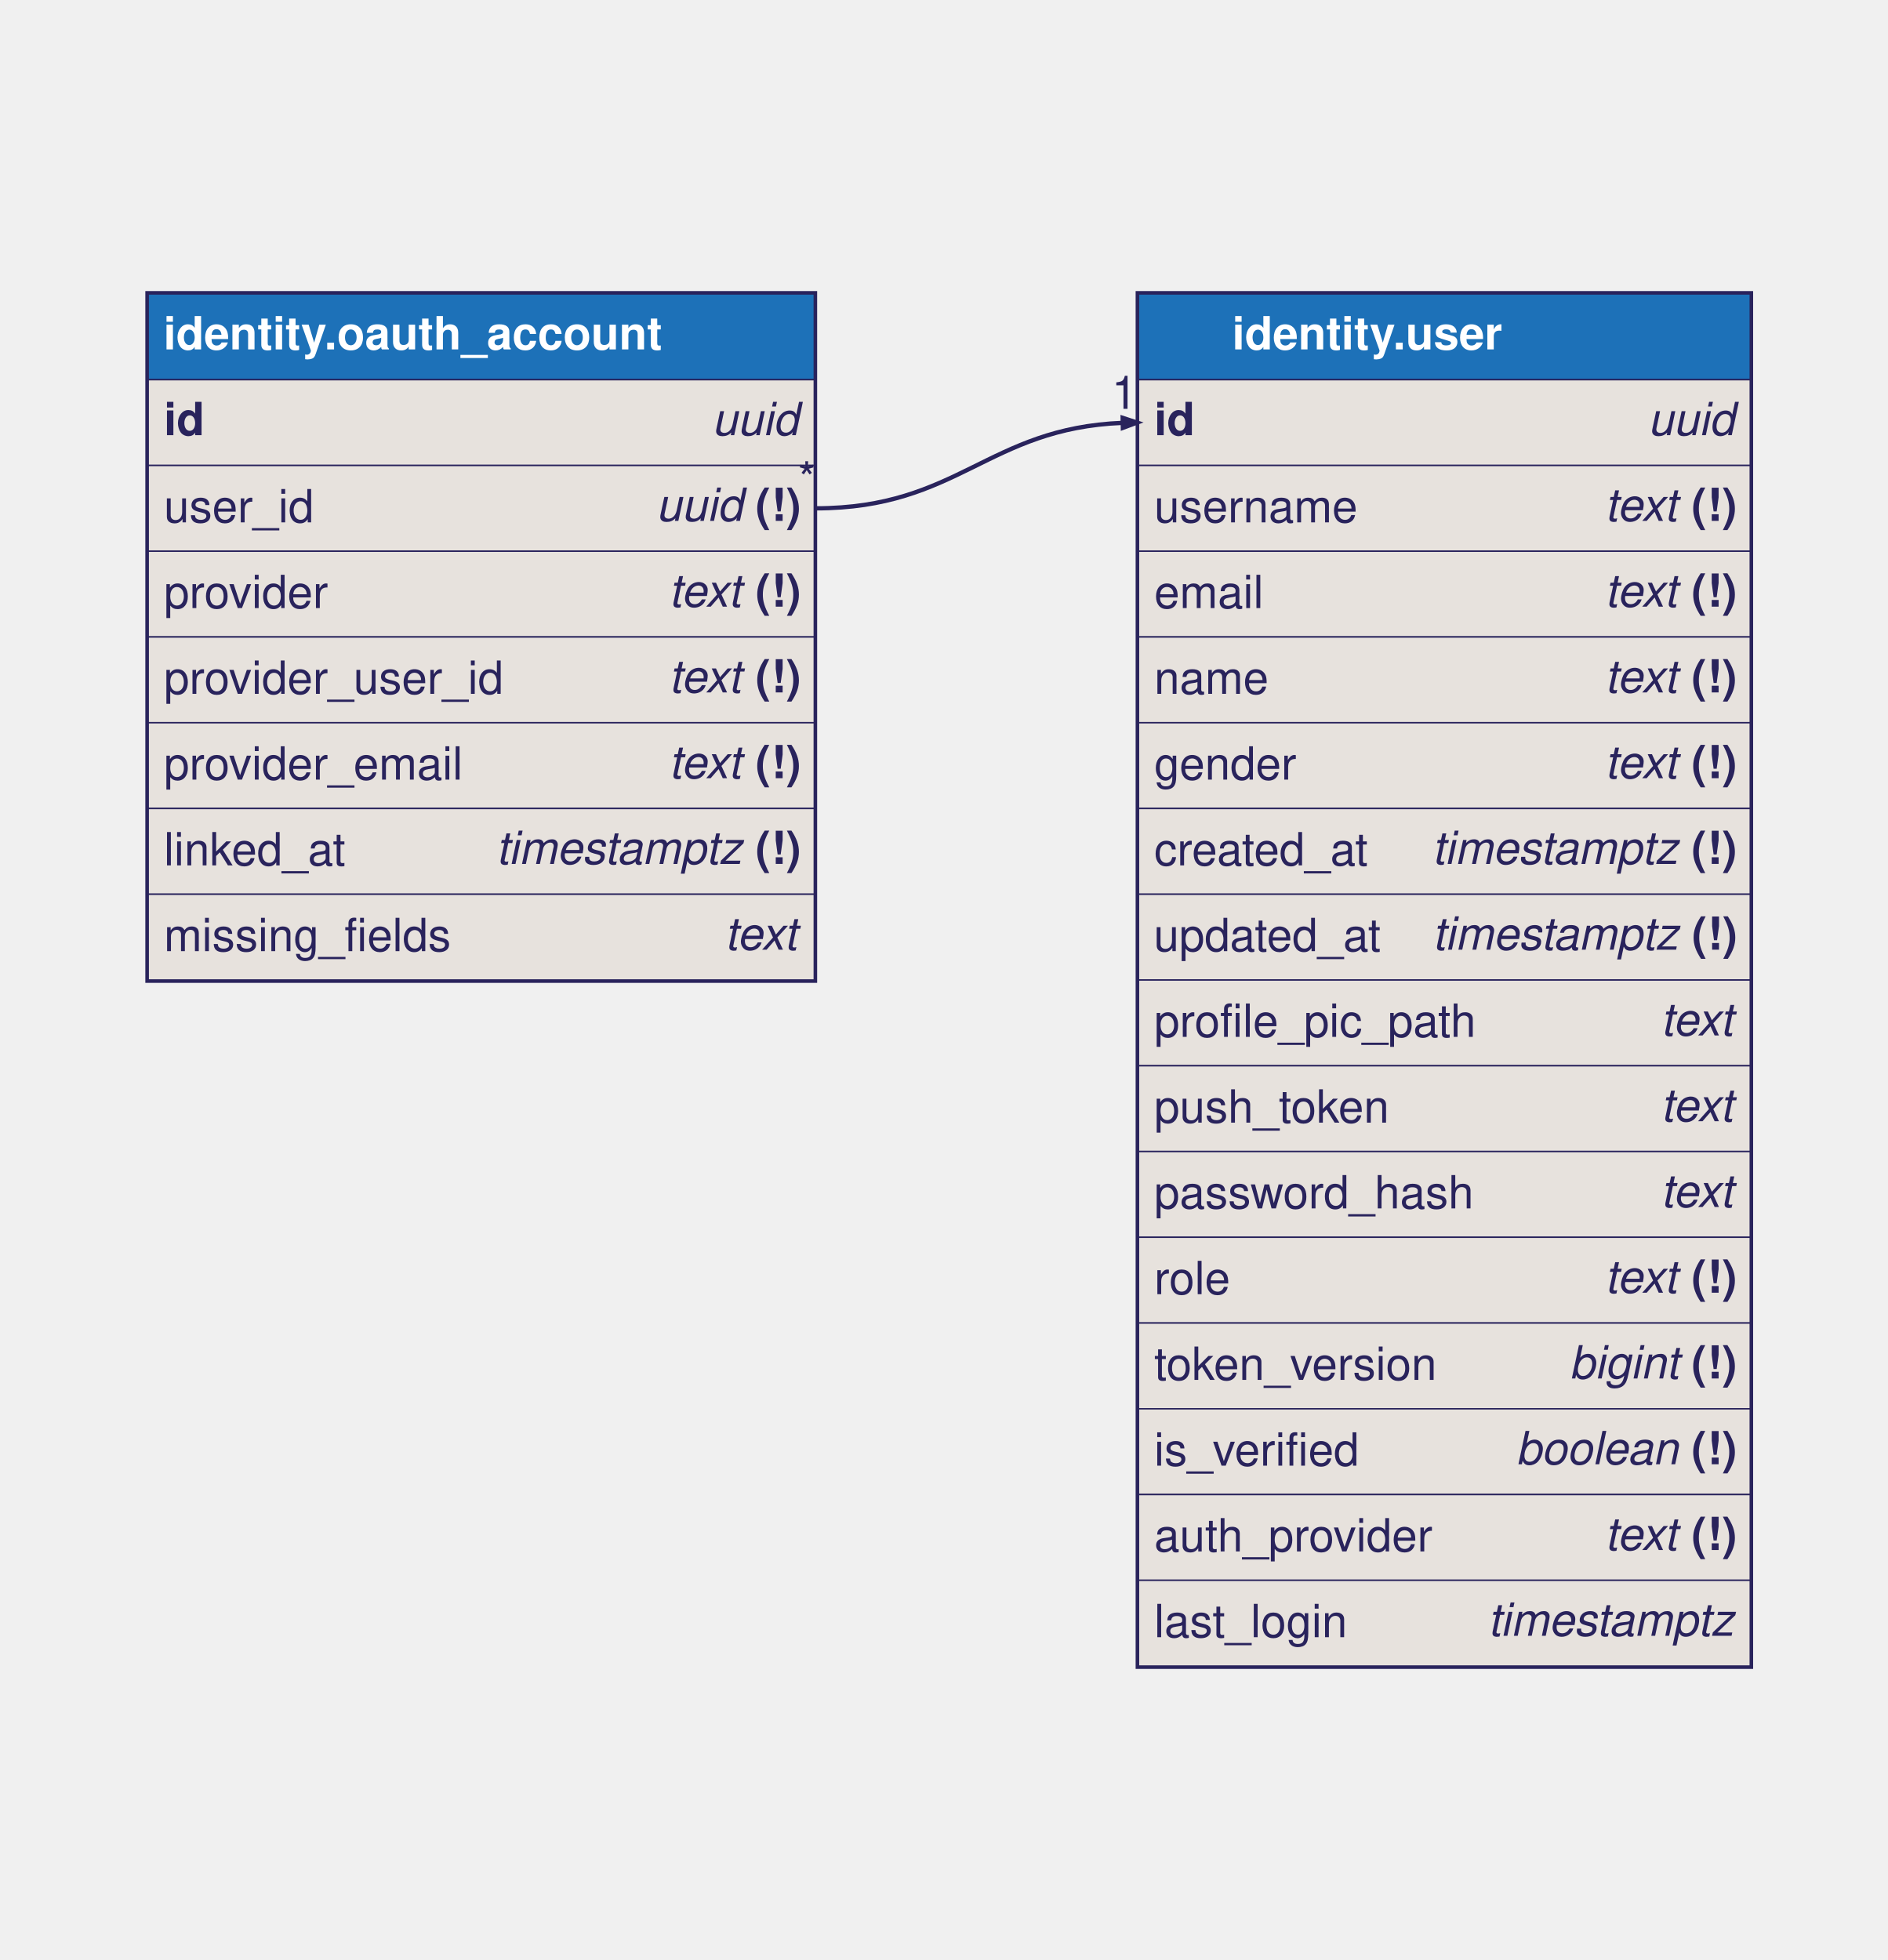
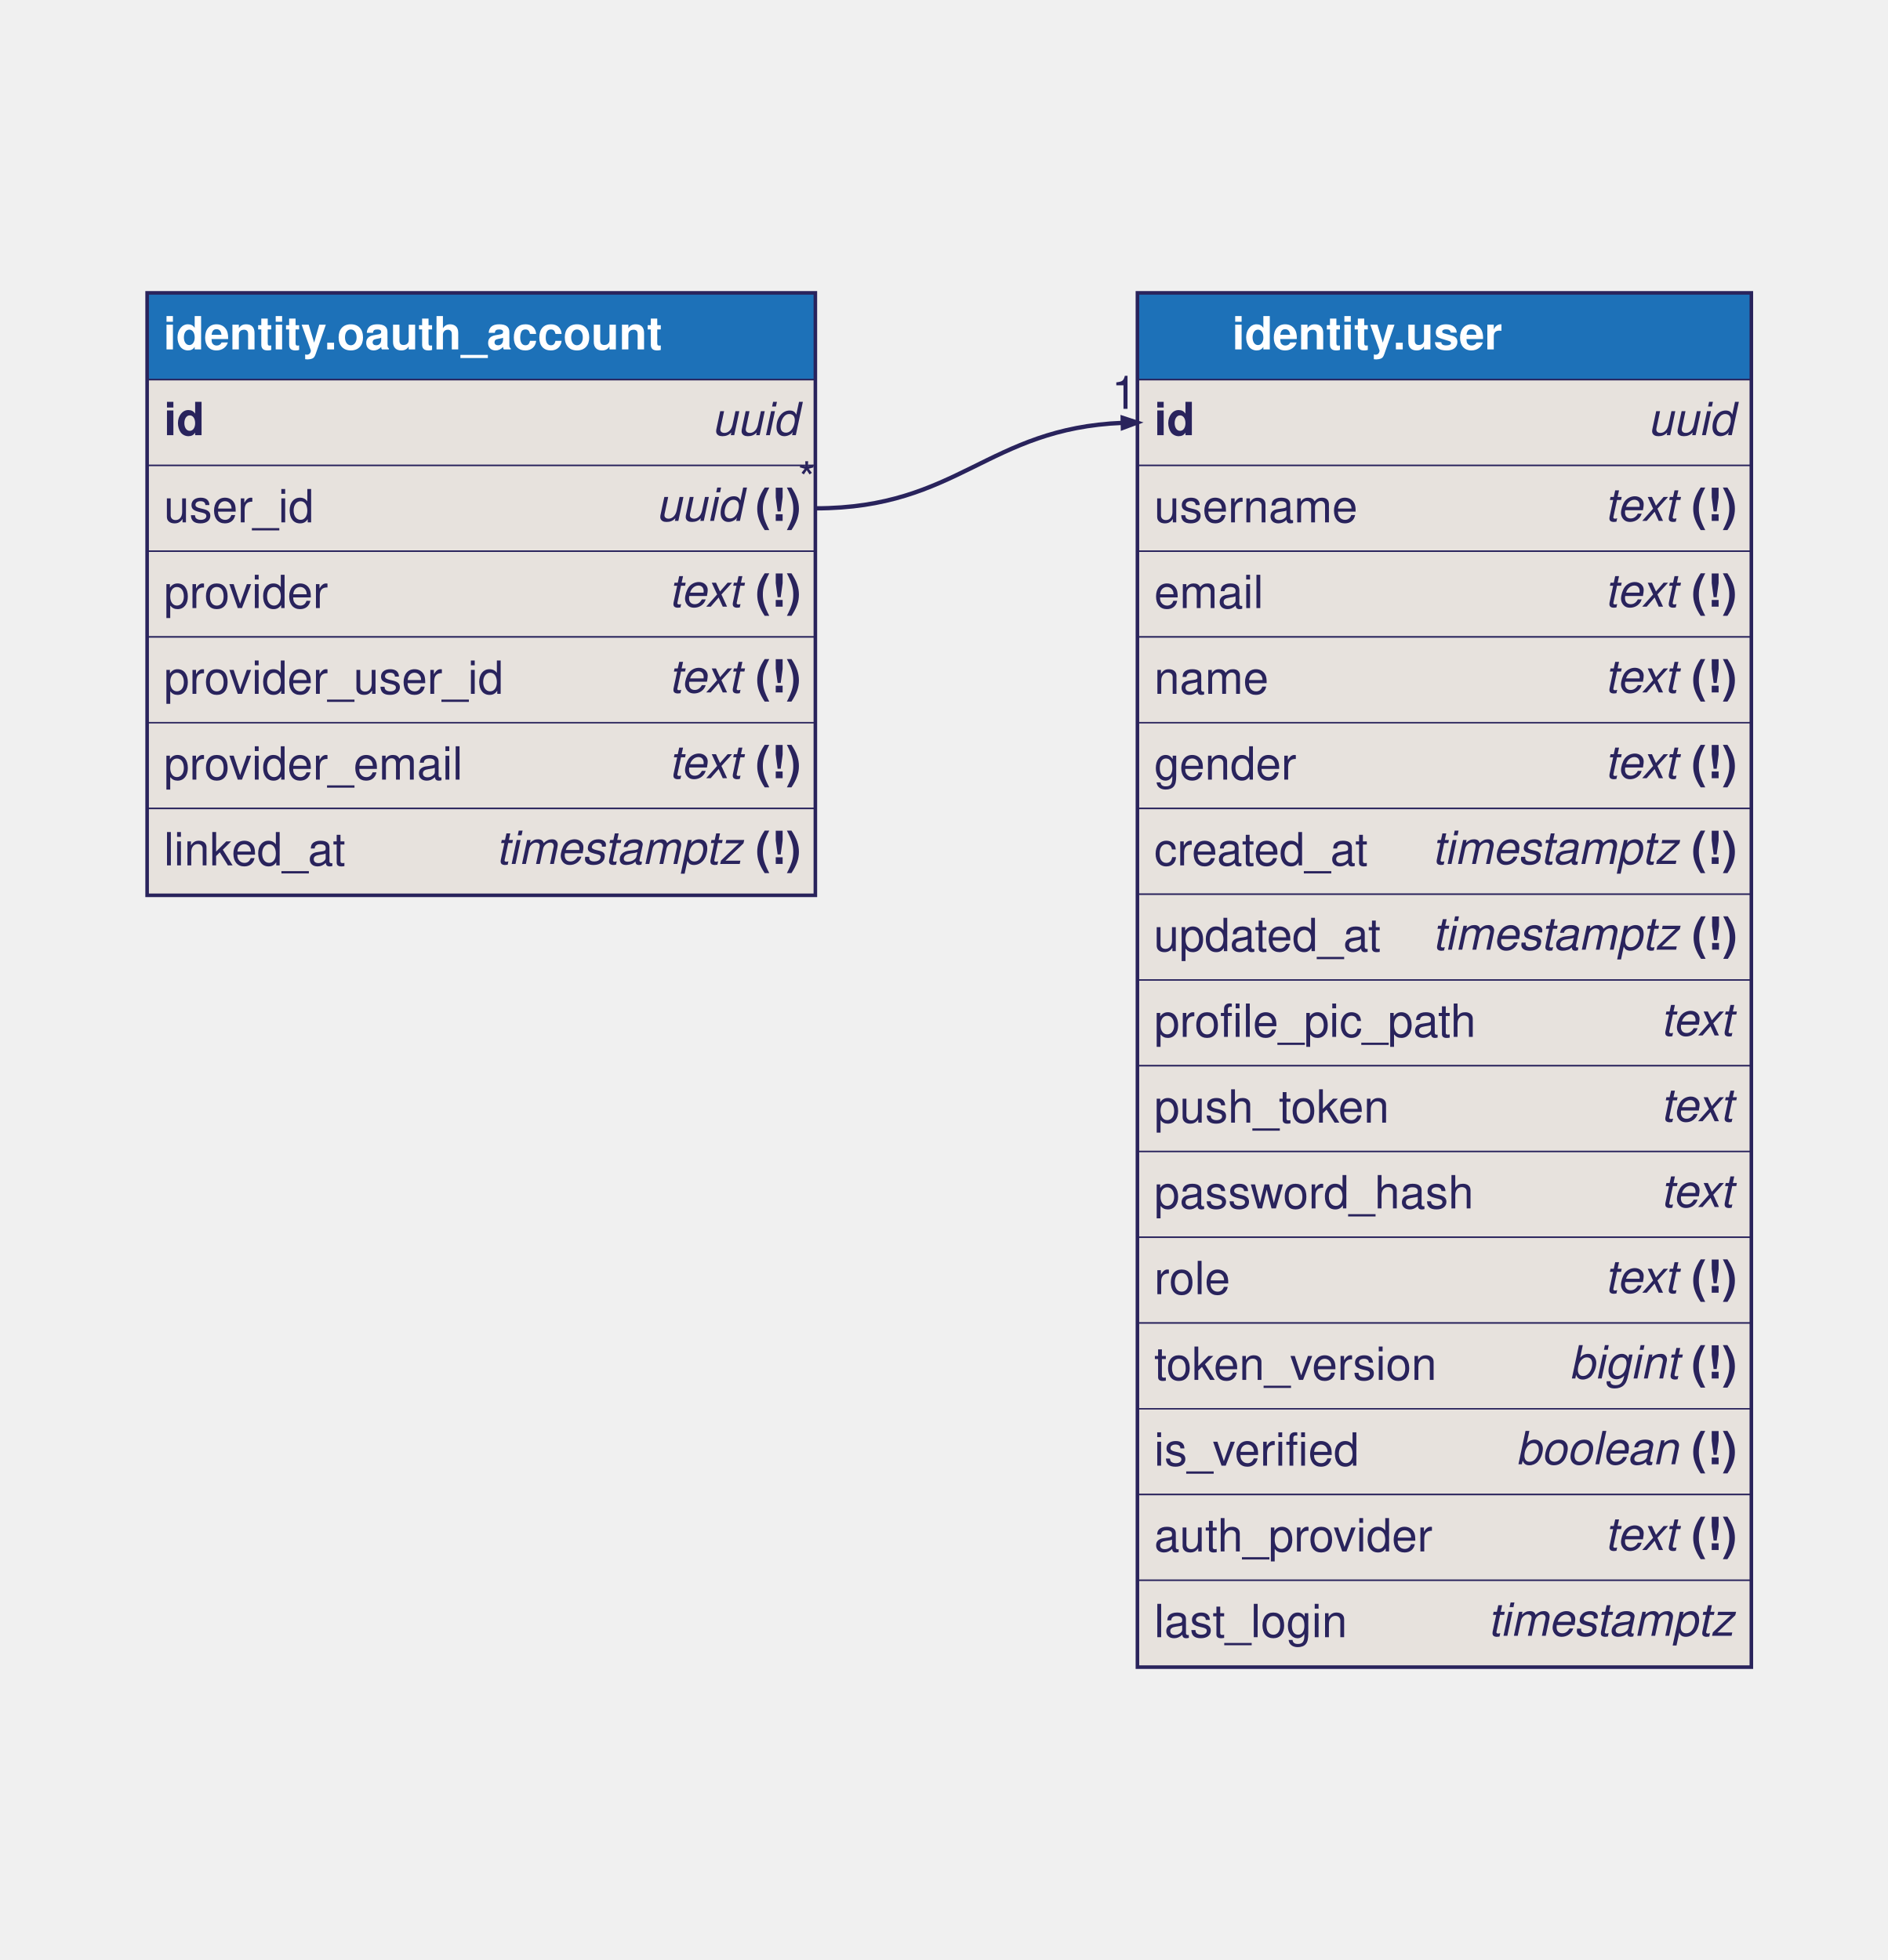
<svg xmlns="http://www.w3.org/2000/svg" width="1320pt" height="1371pt" viewBox="0.00 0.00 1319.62 1371.30">
  <g id="graph0" class="graph" transform="scale(1 1) rotate(0) translate(4 1367.3)">
    <g id="identity.user" class="node">
      <ellipse fill="none" stroke="black" stroke-width="0" cx="1006.15" cy="-681.65" rx="305.44" ry="681.8" />
      <polygon fill="#1d71b8" stroke="transparent" points="792.15,-1101.65 792.15,-1161.65 1220.15,-1161.65 1220.15,-1101.65 792.15,-1101.65" />
      <polygon fill="none" stroke="#29235c" points="792.15,-1101.65 792.15,-1161.65 1220.15,-1161.65 1220.15,-1101.65 792.15,-1101.65" />
      <text text-anchor="start" x="857.66" y="-1122.85" font-family="Helvetica,sans-Serif" font-weight="bold" font-size="32.00" fill="#ffffff">       identity.user       </text>
      <polygon fill="#e7e2dd" stroke="transparent" points="792.15,-1041.65 792.15,-1101.65 1220.15,-1101.65 1220.15,-1041.65 792.15,-1041.65" />
      <polygon fill="none" stroke="#29235c" points="792.15,-1041.65 792.15,-1101.65 1220.15,-1101.65 1220.15,-1041.65 792.15,-1041.65" />
      <text text-anchor="start" x="803.15" y="-1062.85" font-family="Helvetica,sans-Serif" font-weight="bold" font-size="32.00" fill="#29235c">id</text>
      <text text-anchor="start" x="828.04" y="-1062.85" font-family="Helvetica,sans-Serif" font-size="32.00" fill="#29235c">    </text>
      <text text-anchor="start" x="1148.68" y="-1062.85" font-family="Helvetica,sans-Serif" font-style="italic" font-size="32.00" fill="#29235c">uuid</text>
      <polygon fill="#e7e2dd" stroke="transparent" points="792.15,-981.65 792.15,-1041.65 1220.15,-1041.65 1220.15,-981.65 792.15,-981.65" />
      <polygon fill="none" stroke="#29235c" points="792.15,-981.65 792.15,-1041.65 1220.15,-1041.65 1220.15,-981.65 792.15,-981.65" />
      <text text-anchor="start" x="803.15" y="-1001.85" font-family="Helvetica,sans-Serif" font-size="32.00" fill="#29235c">username    </text>
      <text text-anchor="start" x="1118.48" y="-1002.85" font-family="Helvetica,sans-Serif" font-style="italic" font-size="32.00" fill="#29235c">text</text>
      <text text-anchor="start" x="1170.06" y="-1002.85" font-family="Helvetica,sans-Serif" font-size="32.00" fill="#29235c"> </text>
      <text text-anchor="start" x="1178.95" y="-1002.85" font-family="Helvetica,sans-Serif" font-weight="bold" font-size="32.00" fill="#29235c">(!)</text>
      <polygon fill="#e7e2dd" stroke="transparent" points="792.15,-921.65 792.15,-981.65 1220.15,-981.65 1220.15,-921.65 792.15,-921.65" />
      <polygon fill="none" stroke="#29235c" points="792.15,-921.65 792.15,-981.65 1220.15,-981.65 1220.15,-921.65 792.15,-921.65" />
      <text text-anchor="start" x="803.15" y="-941.85" font-family="Helvetica,sans-Serif" font-size="32.00" fill="#29235c">email    </text>
      <text text-anchor="start" x="1118.48" y="-942.85" font-family="Helvetica,sans-Serif" font-style="italic" font-size="32.00" fill="#29235c">text</text>
      <text text-anchor="start" x="1170.06" y="-942.85" font-family="Helvetica,sans-Serif" font-size="32.00" fill="#29235c"> </text>
      <text text-anchor="start" x="1178.95" y="-942.85" font-family="Helvetica,sans-Serif" font-weight="bold" font-size="32.00" fill="#29235c">(!)</text>
      <polygon fill="#e7e2dd" stroke="transparent" points="792.15,-861.65 792.15,-921.65 1220.15,-921.65 1220.15,-861.65 792.15,-861.65" />
      <polygon fill="none" stroke="#29235c" points="792.15,-861.65 792.15,-921.65 1220.15,-921.65 1220.15,-861.65 792.15,-861.65" />
      <text text-anchor="start" x="803.15" y="-881.85" font-family="Helvetica,sans-Serif" font-size="32.00" fill="#29235c">name    </text>
      <text text-anchor="start" x="1118.48" y="-882.85" font-family="Helvetica,sans-Serif" font-style="italic" font-size="32.00" fill="#29235c">text</text>
      <text text-anchor="start" x="1170.06" y="-882.85" font-family="Helvetica,sans-Serif" font-size="32.00" fill="#29235c"> </text>
      <text text-anchor="start" x="1178.95" y="-882.85" font-family="Helvetica,sans-Serif" font-weight="bold" font-size="32.00" fill="#29235c">(!)</text>
      <polygon fill="#e7e2dd" stroke="transparent" points="792.15,-801.65 792.15,-861.65 1220.15,-861.65 1220.15,-801.65 792.15,-801.65" />
      <polygon fill="none" stroke="#29235c" points="792.15,-801.65 792.15,-861.65 1220.15,-861.65 1220.15,-801.65 792.15,-801.65" />
      <text text-anchor="start" x="803.15" y="-821.85" font-family="Helvetica,sans-Serif" font-size="32.00" fill="#29235c">gender    </text>
      <text text-anchor="start" x="1118.48" y="-822.85" font-family="Helvetica,sans-Serif" font-style="italic" font-size="32.00" fill="#29235c">text</text>
      <text text-anchor="start" x="1170.06" y="-822.85" font-family="Helvetica,sans-Serif" font-size="32.00" fill="#29235c"> </text>
      <text text-anchor="start" x="1178.95" y="-822.85" font-family="Helvetica,sans-Serif" font-weight="bold" font-size="32.00" fill="#29235c">(!)</text>
      <polygon fill="#e7e2dd" stroke="transparent" points="792.15,-741.65 792.15,-801.65 1220.15,-801.65 1220.15,-741.65 792.15,-741.65" />
      <polygon fill="none" stroke="#29235c" points="792.15,-741.65 792.15,-801.65 1220.15,-801.65 1220.15,-741.65 792.15,-741.65" />
      <text text-anchor="start" x="803.15" y="-761.85" font-family="Helvetica,sans-Serif" font-size="32.00" fill="#29235c">created_at    </text>
      <text text-anchor="start" x="997.61" y="-762.85" font-family="Helvetica,sans-Serif" font-style="italic" font-size="32.00" fill="#29235c">timestamptz</text>
      <text text-anchor="start" x="1170.06" y="-762.85" font-family="Helvetica,sans-Serif" font-size="32.00" fill="#29235c"> </text>
      <text text-anchor="start" x="1178.95" y="-762.85" font-family="Helvetica,sans-Serif" font-weight="bold" font-size="32.00" fill="#29235c">(!)</text>
      <polygon fill="#e7e2dd" stroke="transparent" points="792.15,-681.65 792.15,-741.65 1220.15,-741.65 1220.15,-681.65 792.15,-681.65" />
      <polygon fill="none" stroke="#29235c" points="792.15,-681.65 792.15,-741.65 1220.15,-741.65 1220.15,-681.65 792.15,-681.65" />
      <text text-anchor="start" x="802.82" y="-701.85" font-family="Helvetica,sans-Serif" font-size="32.00" fill="#29235c">updated_at    </text>
      <text text-anchor="start" x="997.88" y="-702.85" font-family="Helvetica,sans-Serif" font-style="italic" font-size="32.00" fill="#29235c">timestamptz</text>
      <text text-anchor="start" x="1170.33" y="-702.85" font-family="Helvetica,sans-Serif" font-size="32.00" fill="#29235c"> </text>
      <text text-anchor="start" x="1179.22" y="-702.85" font-family="Helvetica,sans-Serif" font-weight="bold" font-size="32.00" fill="#29235c">(!)</text>
      <polygon fill="#e7e2dd" stroke="transparent" points="792.15,-621.65 792.15,-681.65 1220.15,-681.65 1220.15,-621.65 792.15,-621.65" />
      <polygon fill="none" stroke="#29235c" points="792.15,-621.65 792.15,-681.65 1220.15,-681.65 1220.15,-621.65 792.15,-621.65" />
      <text text-anchor="start" x="803.15" y="-641.85" font-family="Helvetica,sans-Serif" font-size="32.00" fill="#29235c">profile_pic_path    </text>
      <text text-anchor="start" x="1157.58" y="-642.85" font-family="Helvetica,sans-Serif" font-style="italic" font-size="32.00" fill="#29235c">text</text>
      <polygon fill="#e7e2dd" stroke="transparent" points="792.15,-561.65 792.15,-621.65 1220.15,-621.65 1220.15,-561.65 792.15,-561.65" />
      <polygon fill="none" stroke="#29235c" points="792.15,-561.65 792.15,-621.65 1220.15,-621.65 1220.15,-561.65 792.15,-561.65" />
      <text text-anchor="start" x="803.15" y="-581.85" font-family="Helvetica,sans-Serif" font-size="32.00" fill="#29235c">push_token    </text>
      <text text-anchor="start" x="1157.58" y="-582.85" font-family="Helvetica,sans-Serif" font-style="italic" font-size="32.00" fill="#29235c">text</text>
      <polygon fill="#e7e2dd" stroke="transparent" points="792.15,-501.65 792.15,-561.65 1220.15,-561.65 1220.15,-501.65 792.15,-501.65" />
      <polygon fill="none" stroke="#29235c" points="792.15,-501.65 792.15,-561.65 1220.15,-561.65 1220.15,-501.65 792.15,-501.65" />
      <text text-anchor="start" x="803.15" y="-521.85" font-family="Helvetica,sans-Serif" font-size="32.00" fill="#29235c">password_hash    </text>
      <text text-anchor="start" x="1157.58" y="-522.85" font-family="Helvetica,sans-Serif" font-style="italic" font-size="32.00" fill="#29235c">text</text>
      <polygon fill="#e7e2dd" stroke="transparent" points="792.15,-441.65 792.15,-501.65 1220.15,-501.65 1220.15,-441.65 792.15,-441.65" />
      <polygon fill="none" stroke="#29235c" points="792.15,-441.65 792.15,-501.65 1220.15,-501.65 1220.15,-441.65 792.15,-441.65" />
      <text text-anchor="start" x="803.15" y="-461.85" font-family="Helvetica,sans-Serif" font-size="32.00" fill="#29235c">role    </text>
      <text text-anchor="start" x="1118.48" y="-462.85" font-family="Helvetica,sans-Serif" font-style="italic" font-size="32.00" fill="#29235c">text</text>
      <text text-anchor="start" x="1170.06" y="-462.85" font-family="Helvetica,sans-Serif" font-size="32.00" fill="#29235c"> </text>
      <text text-anchor="start" x="1178.95" y="-462.85" font-family="Helvetica,sans-Serif" font-weight="bold" font-size="32.00" fill="#29235c">(!)</text>
      <polygon fill="#e7e2dd" stroke="transparent" points="792.15,-381.65 792.15,-441.65 1220.15,-441.65 1220.15,-381.65 792.15,-381.65" />
      <polygon fill="none" stroke="#29235c" points="792.15,-381.65 792.15,-441.65 1220.15,-441.65 1220.15,-381.65 792.15,-381.65" />
      <text text-anchor="start" x="803.15" y="-401.85" font-family="Helvetica,sans-Serif" font-size="32.00" fill="#29235c">token_version    </text>
      <text text-anchor="start" x="1093.6" y="-402.85" font-family="Helvetica,sans-Serif" font-style="italic" font-size="32.00" fill="#29235c">bigint</text>
      <text text-anchor="start" x="1170.06" y="-402.85" font-family="Helvetica,sans-Serif" font-size="32.00" fill="#29235c"> </text>
      <text text-anchor="start" x="1178.95" y="-402.85" font-family="Helvetica,sans-Serif" font-weight="bold" font-size="32.00" fill="#29235c">(!)</text>
      <polygon fill="#e7e2dd" stroke="transparent" points="792.15,-321.65 792.15,-381.65 1220.15,-381.65 1220.15,-321.65 792.15,-321.65" />
      <polygon fill="none" stroke="#29235c" points="792.15,-321.65 792.15,-381.65 1220.15,-381.65 1220.15,-321.65 792.15,-321.65" />
      <text text-anchor="start" x="803.15" y="-341.85" font-family="Helvetica,sans-Serif" font-size="32.00" fill="#29235c">is_verified    </text>
      <text text-anchor="start" x="1056.23" y="-342.85" font-family="Helvetica,sans-Serif" font-style="italic" font-size="32.00" fill="#29235c">boolean</text>
      <text text-anchor="start" x="1170.06" y="-342.85" font-family="Helvetica,sans-Serif" font-size="32.00" fill="#29235c"> </text>
      <text text-anchor="start" x="1178.95" y="-342.85" font-family="Helvetica,sans-Serif" font-weight="bold" font-size="32.00" fill="#29235c">(!)</text>
      <polygon fill="#e7e2dd" stroke="transparent" points="792.15,-261.65 792.15,-321.65 1220.15,-321.65 1220.15,-261.65 792.15,-261.65" />
      <polygon fill="none" stroke="#29235c" points="792.15,-261.65 792.15,-321.65 1220.15,-321.65 1220.15,-261.65 792.15,-261.65" />
      <text text-anchor="start" x="803.15" y="-281.85" font-family="Helvetica,sans-Serif" font-size="32.00" fill="#29235c">auth_provider    </text>
      <text text-anchor="start" x="1118.48" y="-282.85" font-family="Helvetica,sans-Serif" font-style="italic" font-size="32.00" fill="#29235c">text</text>
      <text text-anchor="start" x="1170.06" y="-282.85" font-family="Helvetica,sans-Serif" font-size="32.00" fill="#29235c"> </text>
      <text text-anchor="start" x="1178.95" y="-282.85" font-family="Helvetica,sans-Serif" font-weight="bold" font-size="32.00" fill="#29235c">(!)</text>
      <polygon fill="#e7e2dd" stroke="transparent" points="792.15,-201.65 792.15,-261.65 1220.15,-261.65 1220.15,-201.65 792.15,-201.65" />
      <polygon fill="none" stroke="#29235c" points="792.15,-201.65 792.15,-261.65 1220.15,-261.65 1220.15,-201.65 792.15,-201.65" />
      <text text-anchor="start" x="803.15" y="-221.85" font-family="Helvetica,sans-Serif" font-size="32.00" fill="#29235c">last_login    </text>
      <text text-anchor="start" x="1036.7" y="-222.85" font-family="Helvetica,sans-Serif" font-style="italic" font-size="32.00" fill="#29235c">timestamptz</text>
      <polygon fill="none" stroke="#29235c" stroke-width="2" points="791.15,-200.65 791.15,-1162.65 1221.15,-1162.65 1221.15,-200.65 791.15,-200.65" />
    </g>
    <g id="identity.oauth_account" class="node">
-       <ellipse fill="none" stroke="black" stroke-width="0" cx="332.34" cy="-921.65" rx="332.18" ry="342.48" />
+       <ellipse fill="none" stroke="black" stroke-width="0" cx="332.34" cy="-951.65" rx="332.18" ry="299.63" />
      <polygon fill="#1d71b8" stroke="transparent" points="99.34,-1101.65 99.34,-1161.65 565.34,-1161.65 565.34,-1101.65 99.34,-1101.65" />
      <polygon fill="none" stroke="#29235c" points="99.34,-1101.65 99.34,-1161.65 565.34,-1161.65 565.34,-1101.65 99.34,-1101.65" />
      <text text-anchor="start" x="110.02" y="-1122.85" font-family="Helvetica,sans-Serif" font-weight="bold" font-size="32.00" fill="#ffffff">       identity.oauth_account       </text>
      <polygon fill="#e7e2dd" stroke="transparent" points="99.34,-1041.65 99.34,-1101.65 565.34,-1101.65 565.34,-1041.65 99.34,-1041.65" />
      <polygon fill="none" stroke="#29235c" points="99.34,-1041.65 99.34,-1101.65 565.34,-1101.65 565.34,-1041.65 99.34,-1041.65" />
      <text text-anchor="start" x="110.34" y="-1062.85" font-family="Helvetica,sans-Serif" font-weight="bold" font-size="32.00" fill="#29235c">id</text>
      <text text-anchor="start" x="135.23" y="-1062.85" font-family="Helvetica,sans-Serif" font-size="32.00" fill="#29235c">    </text>
      <text text-anchor="start" x="493.87" y="-1062.85" font-family="Helvetica,sans-Serif" font-style="italic" font-size="32.00" fill="#29235c">uuid</text>
      <polygon fill="#e7e2dd" stroke="transparent" points="99.34,-981.65 99.34,-1041.65 565.34,-1041.65 565.34,-981.65 99.34,-981.65" />
      <polygon fill="none" stroke="#29235c" points="99.34,-981.65 99.34,-1041.65 565.34,-1041.65 565.34,-981.65 99.34,-981.65" />
      <text text-anchor="start" x="110.34" y="-1001.85" font-family="Helvetica,sans-Serif" font-size="32.00" fill="#29235c">user_id    </text>
      <text text-anchor="start" x="454.78" y="-1002.85" font-family="Helvetica,sans-Serif" font-style="italic" font-size="32.00" fill="#29235c">uuid</text>
      <text text-anchor="start" x="515.25" y="-1002.85" font-family="Helvetica,sans-Serif" font-size="32.00" fill="#29235c"> </text>
      <text text-anchor="start" x="524.14" y="-1002.85" font-family="Helvetica,sans-Serif" font-weight="bold" font-size="32.00" fill="#29235c">(!)</text>
      <polygon fill="#e7e2dd" stroke="transparent" points="99.34,-921.65 99.34,-981.65 565.34,-981.65 565.34,-921.65 99.34,-921.65" />
      <polygon fill="none" stroke="#29235c" points="99.34,-921.65 99.34,-981.65 565.34,-981.65 565.34,-921.65 99.34,-921.65" />
      <text text-anchor="start" x="110.34" y="-941.85" font-family="Helvetica,sans-Serif" font-size="32.00" fill="#29235c">provider    </text>
      <text text-anchor="start" x="463.67" y="-942.85" font-family="Helvetica,sans-Serif" font-style="italic" font-size="32.00" fill="#29235c">text</text>
      <text text-anchor="start" x="515.25" y="-942.85" font-family="Helvetica,sans-Serif" font-size="32.00" fill="#29235c"> </text>
      <text text-anchor="start" x="524.14" y="-942.85" font-family="Helvetica,sans-Serif" font-weight="bold" font-size="32.00" fill="#29235c">(!)</text>
      <polygon fill="#e7e2dd" stroke="transparent" points="99.34,-861.65 99.34,-921.65 565.34,-921.65 565.34,-861.65 99.34,-861.65" />
      <polygon fill="none" stroke="#29235c" points="99.34,-861.65 99.34,-921.65 565.34,-921.65 565.34,-861.65 99.34,-861.65" />
      <text text-anchor="start" x="110.34" y="-881.85" font-family="Helvetica,sans-Serif" font-size="32.00" fill="#29235c">provider_user_id    </text>
      <text text-anchor="start" x="463.67" y="-882.85" font-family="Helvetica,sans-Serif" font-style="italic" font-size="32.00" fill="#29235c">text</text>
      <text text-anchor="start" x="515.25" y="-882.85" font-family="Helvetica,sans-Serif" font-size="32.00" fill="#29235c"> </text>
      <text text-anchor="start" x="524.14" y="-882.85" font-family="Helvetica,sans-Serif" font-weight="bold" font-size="32.00" fill="#29235c">(!)</text>
      <polygon fill="#e7e2dd" stroke="transparent" points="99.34,-801.65 99.34,-861.65 565.34,-861.65 565.34,-801.65 99.34,-801.65" />
      <polygon fill="none" stroke="#29235c" points="99.34,-801.65 99.34,-861.65 565.34,-861.65 565.34,-801.65 99.34,-801.65" />
      <text text-anchor="start" x="110.34" y="-821.85" font-family="Helvetica,sans-Serif" font-size="32.00" fill="#29235c">provider_email    </text>
      <text text-anchor="start" x="463.67" y="-822.85" font-family="Helvetica,sans-Serif" font-style="italic" font-size="32.00" fill="#29235c">text</text>
      <text text-anchor="start" x="515.25" y="-822.85" font-family="Helvetica,sans-Serif" font-size="32.00" fill="#29235c"> </text>
      <text text-anchor="start" x="524.14" y="-822.85" font-family="Helvetica,sans-Serif" font-weight="bold" font-size="32.00" fill="#29235c">(!)</text>
      <polygon fill="#e7e2dd" stroke="transparent" points="99.34,-741.65 99.34,-801.65 565.34,-801.65 565.34,-741.65 99.34,-741.65" />
      <polygon fill="none" stroke="#29235c" points="99.34,-741.65 99.34,-801.65 565.34,-801.65 565.34,-741.65 99.34,-741.65" />
      <text text-anchor="start" x="110.34" y="-761.85" font-family="Helvetica,sans-Serif" font-size="32.00" fill="#29235c">linked_at    </text>
      <text text-anchor="start" x="342.8" y="-762.85" font-family="Helvetica,sans-Serif" font-style="italic" font-size="32.00" fill="#29235c">timestamptz</text>
      <text text-anchor="start" x="515.25" y="-762.85" font-family="Helvetica,sans-Serif" font-size="32.00" fill="#29235c"> </text>
      <text text-anchor="start" x="524.14" y="-762.85" font-family="Helvetica,sans-Serif" font-weight="bold" font-size="32.00" fill="#29235c">(!)</text>
-       <polygon fill="#e7e2dd" stroke="transparent" points="99.34,-681.65 99.34,-741.65 565.34,-741.65 565.34,-681.65 99.34,-681.65" />
-       <polygon fill="none" stroke="#29235c" points="99.34,-681.65 99.34,-741.65 565.34,-741.65 565.34,-681.65 99.34,-681.65" />
-       <text text-anchor="start" x="110.34" y="-701.85" font-family="Helvetica,sans-Serif" font-size="32.00" fill="#29235c">missing_fields    </text>
-       <text text-anchor="start" x="502.77" y="-702.85" font-family="Helvetica,sans-Serif" font-style="italic" font-size="32.00" fill="#29235c">text</text>
-       <polygon fill="none" stroke="#29235c" stroke-width="2" points="98.34,-680.65 98.34,-1162.65 566.34,-1162.65 566.34,-680.65 98.34,-680.65" />
+       <polygon fill="none" stroke="#29235c" stroke-width="2" points="98.34,-740.65 98.34,-1162.65 566.34,-1162.65 566.34,-740.65 98.34,-740.65" />
    </g>
    <g id="edge2" class="edge">
      <path fill="none" stroke="#29235c" stroke-width="3" d="M566.34,-1011.65C666.32,-1011.65 686.45,-1067.73 781.13,-1071.46" />
      <polygon fill="#29235c" stroke="#29235c" stroke-width="3" points="781.08,-1074.96 791.15,-1071.65 781.22,-1067.96 781.08,-1074.96" />
      <text text-anchor="middle" x="782.26" y="-1081.25" font-family="Helvetica,sans-Serif" font-size="32.00" fill="#29235c">1</text>
      <text text-anchor="middle" x="560.12" y="-1021.25" font-family="Helvetica,sans-Serif" font-size="32.00" fill="#29235c">*</text>
    </g>
  </g>
</svg>
